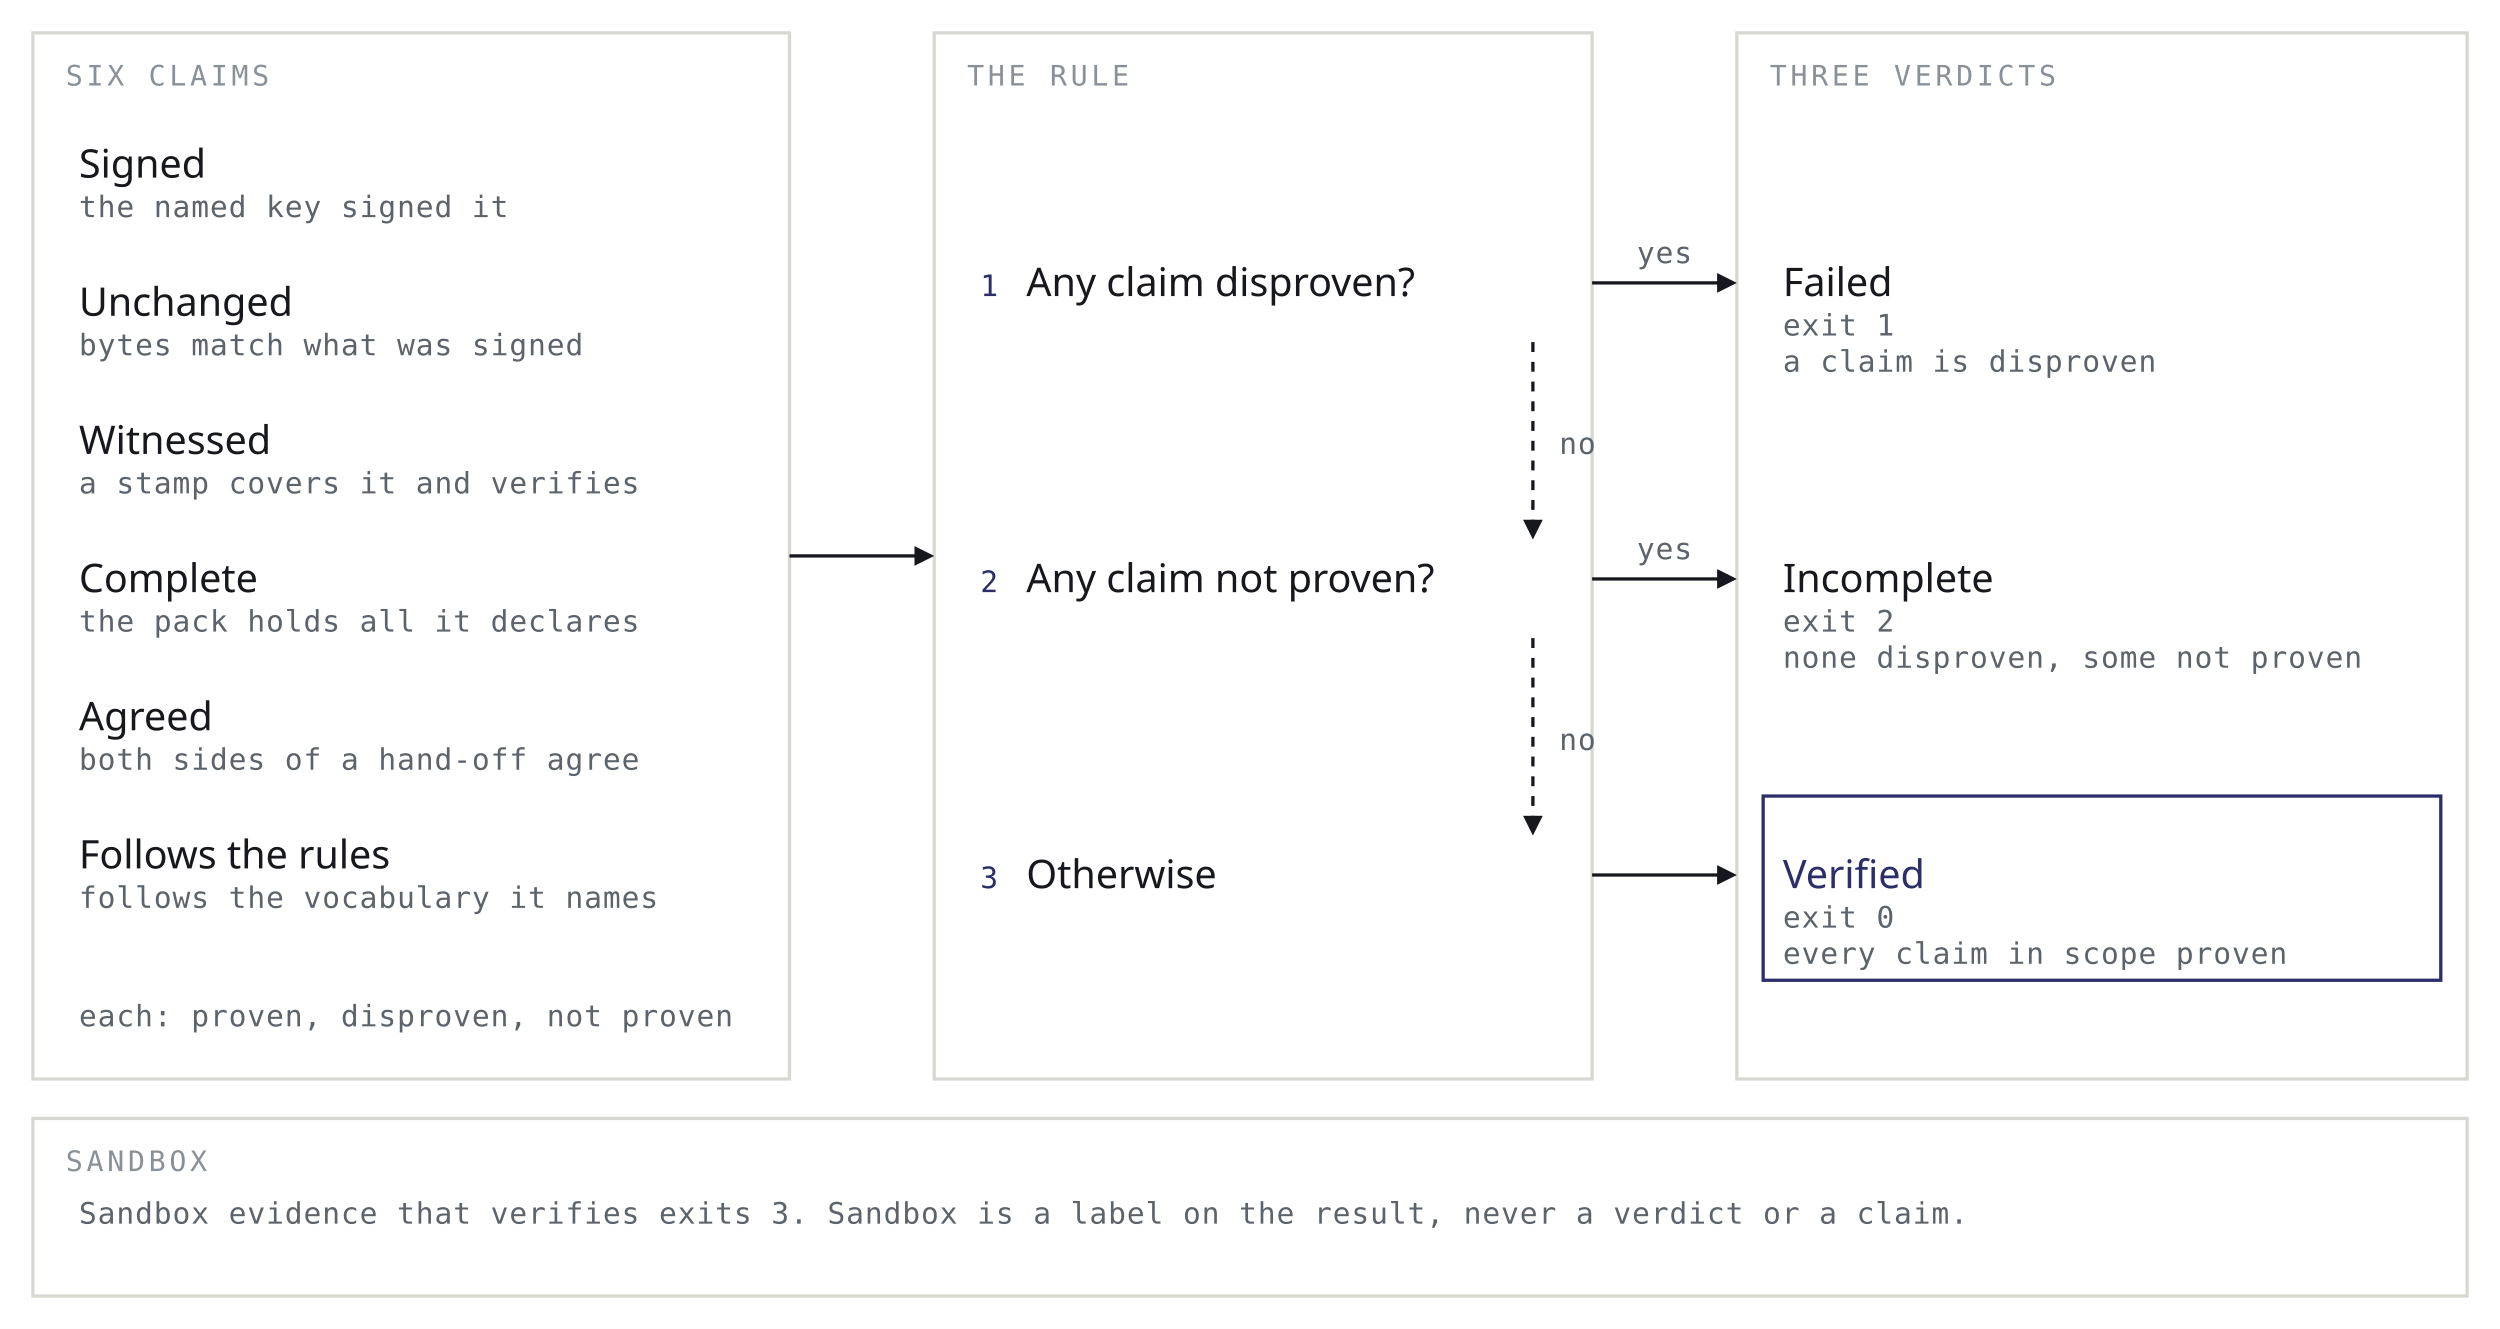
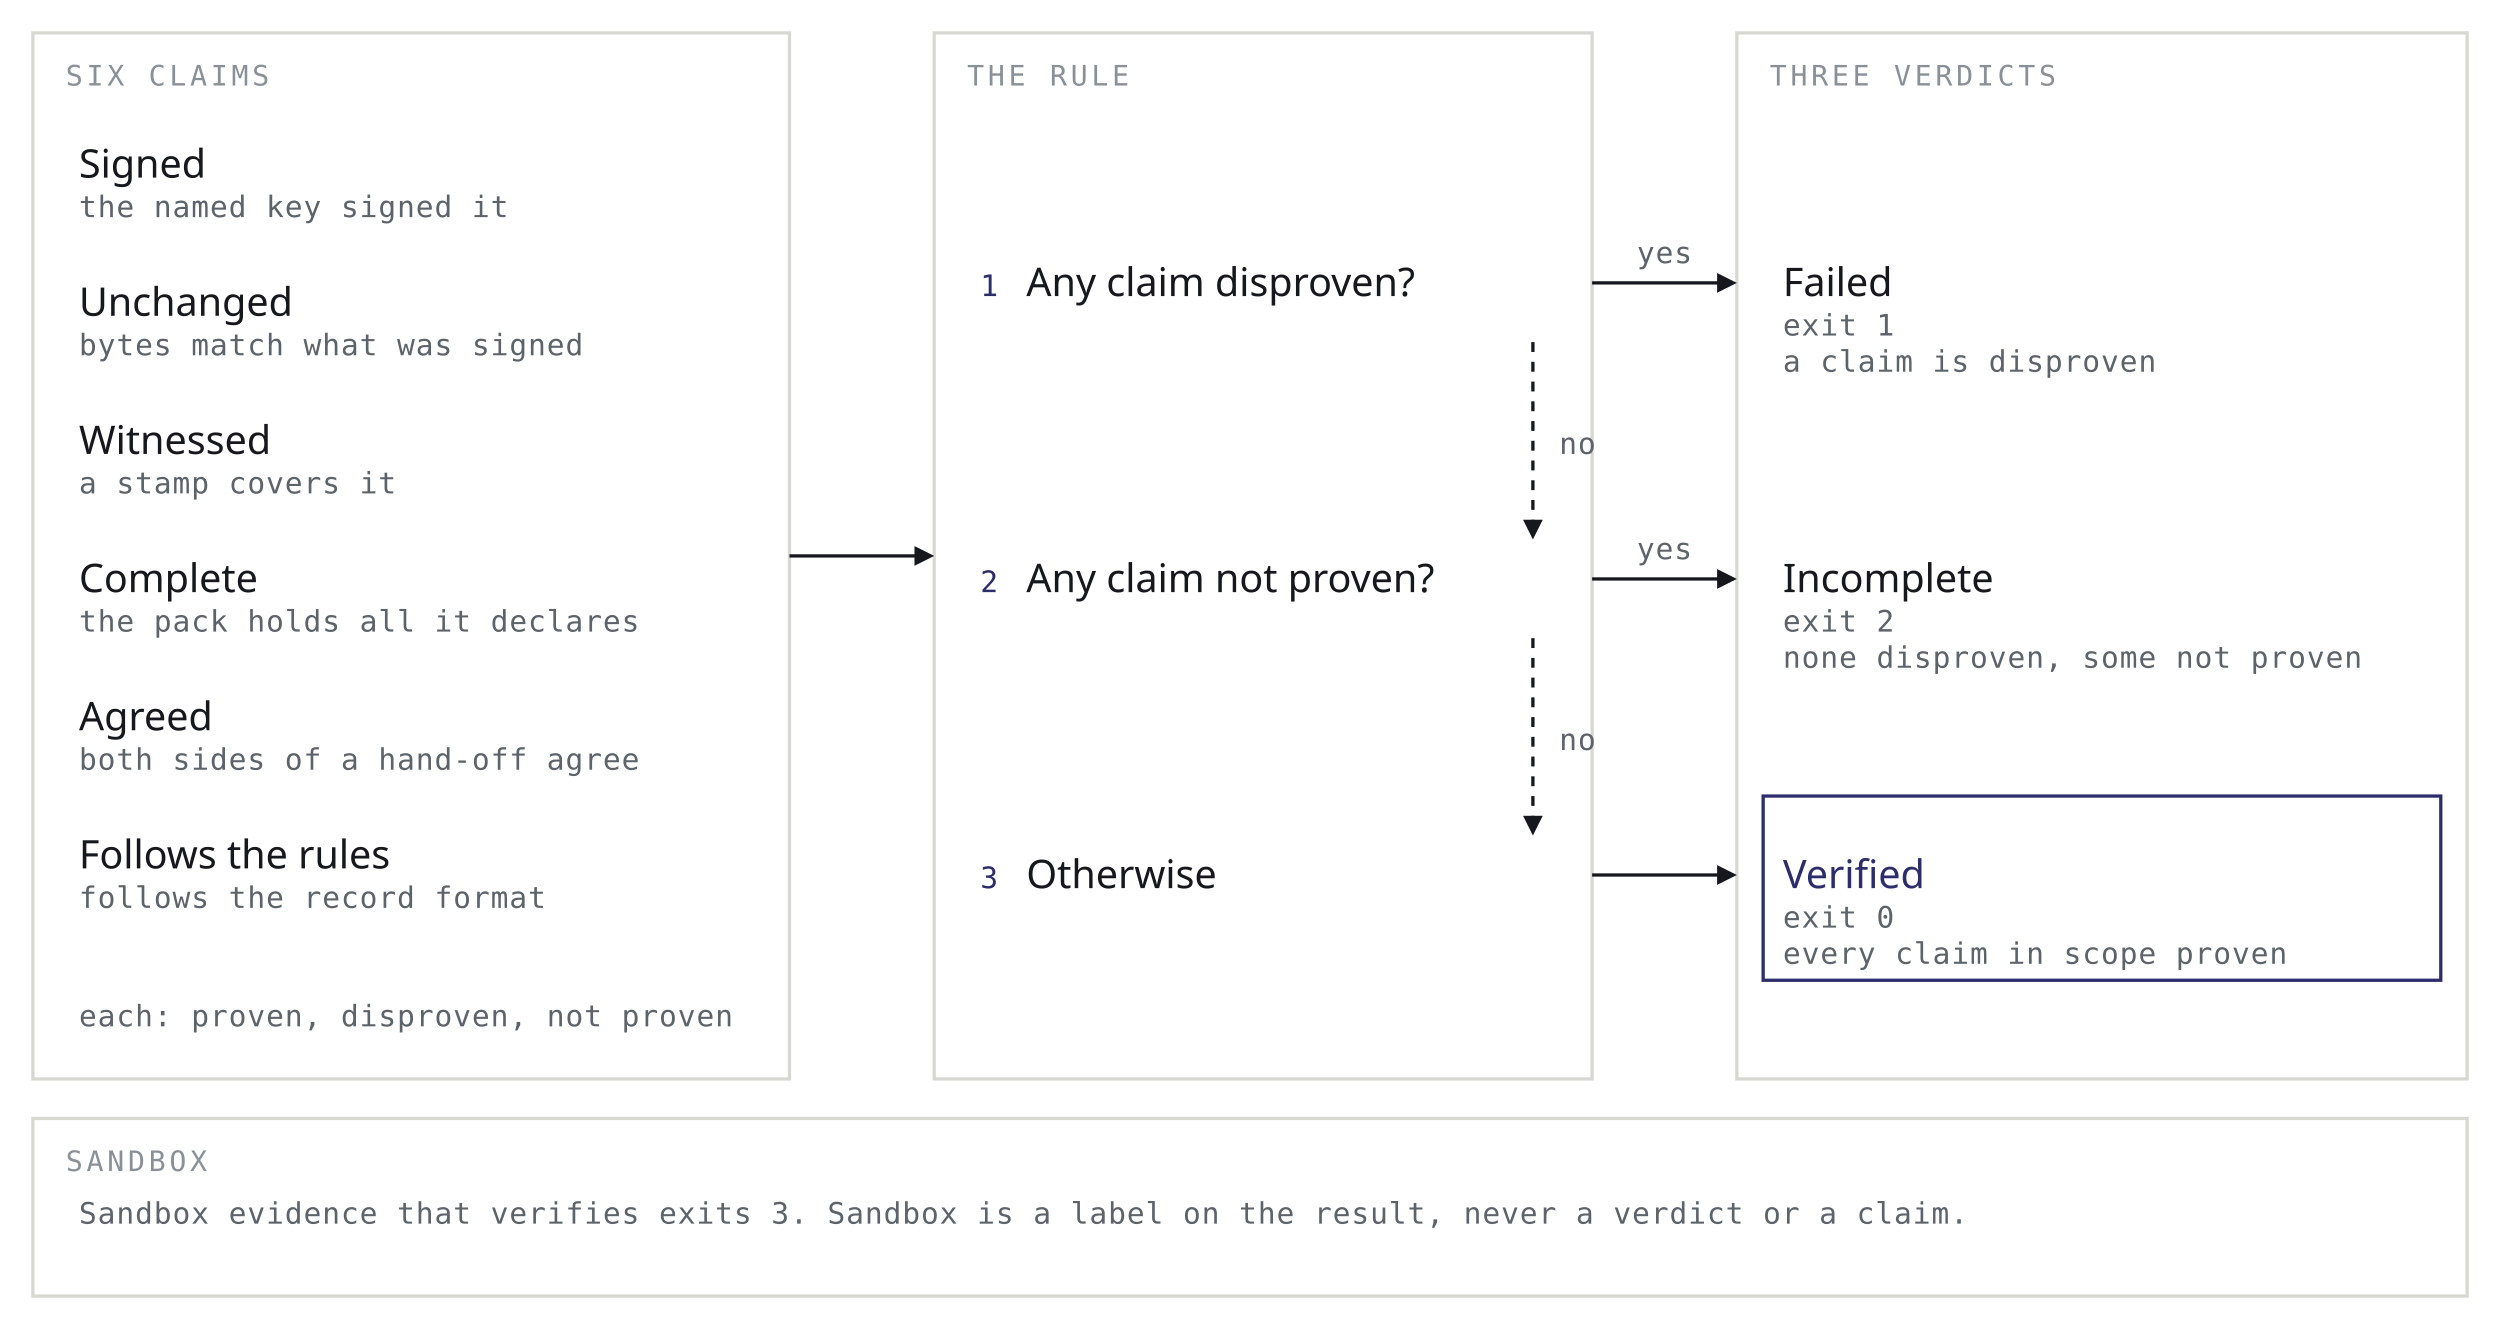
<svg xmlns="http://www.w3.org/2000/svg" viewBox="0 0 760 404" role="img" aria-label="How six claims become one verdict. On the left are the six claims the kernel checks: signed, unchanged, witnessed, complete, agreed and follows the rules. Each claim is proven, disproven or not proven. In the middle is the rule, read in order. If any claim is disproven, the verdict is Failed. If not, and any claim is not proven, the verdict is Incomplete. Otherwise the verdict is Verified. On the right are the three verdicts and their exit codes: Failed exits 1, Incomplete exits 2 and Verified exits 0. Below, a note: a pack built in the Sandbox that verifies exits 3. Sandbox is a label on the result, not a verdict.">
  <style>
  .lbl  { font-family:"Geist",sans-serif; font-size:12px; font-weight:500; fill:#16181D; }
  .sub  { font-family:"Geist Mono",monospace; font-size:9px; letter-spacing:.03em; fill:#5D636B; }
  .zone { font-family:"Geist Mono",monospace; font-size:8.6px; letter-spacing:.13em; fill:#8A9098; }
  .step { font-family:"Geist Mono",monospace; font-size:9px; letter-spacing:.07em; fill:#2C2E6B; }
  .acc  { font-family:"Geist",sans-serif; font-size:12px; font-weight:500; fill:#2C2E6B; }
</style>
  <rect x="0" y="0" width="760" height="404" fill="#FFFFFF" />
  <rect x="10" y="10" width="230" height="318" fill="none" stroke="#D8D8D2" stroke-width="1" />
  <text class="zone" x="20" y="26" text-anchor="start">SIX CLAIMS</text>
  <text class="lbl" x="24" y="54" text-anchor="start">Signed</text>
  <text class="sub" x="24" y="66" text-anchor="start">the named key signed it</text>
  <text class="lbl" x="24" y="96" text-anchor="start">Unchanged</text>
  <text class="sub" x="24" y="108" text-anchor="start">bytes match what was signed</text>
  <text class="lbl" x="24" y="138" text-anchor="start">Witnessed</text>
-   <text class="sub" x="24" y="150" text-anchor="start">a stamp covers it and verifies</text>
+   <text class="sub" x="24" y="150" text-anchor="start">a stamp covers it</text>
  <text class="lbl" x="24" y="180" text-anchor="start">Complete</text>
  <text class="sub" x="24" y="192" text-anchor="start">the pack holds all it declares</text>
  <text class="lbl" x="24" y="222" text-anchor="start">Agreed</text>
  <text class="sub" x="24" y="234" text-anchor="start">both sides of a hand-off agree</text>
  <text class="lbl" x="24" y="264" text-anchor="start">Follows the rules</text>
-   <text class="sub" x="24" y="276" text-anchor="start">follows the vocabulary it names</text>
+   <text class="sub" x="24" y="276" text-anchor="start">follows the record format</text>
  <text class="sub" x="24" y="312" text-anchor="start">each: proven, disproven, not proven</text>
  <rect x="284" y="10" width="200" height="318" fill="none" stroke="#D8D8D2" stroke-width="1" />
  <text class="zone" x="294" y="26" text-anchor="start">THE RULE</text>
  <text class="step" x="298" y="90" text-anchor="start">1</text>
  <text class="lbl" x="312" y="90" text-anchor="start">Any claim disproven?</text>
  <text class="step" x="298" y="180" text-anchor="start">2</text>
  <text class="lbl" x="312" y="180" text-anchor="start">Any claim not proven?</text>
  <text class="step" x="298" y="270" text-anchor="start">3</text>
  <text class="lbl" x="312" y="270" text-anchor="start">Otherwise</text>
  <polyline points="466,104 466.0,159.0" fill="none" stroke="#16181D" stroke-width="1" stroke-dasharray="3 3" />
  <polygon points="466,164 463.0,158.0 469.0,158.0" fill="#16181D" />
  <text class="sub" x="474" y="138" text-anchor="start">no</text>
  <polyline points="466,194 466.0,249.0" fill="none" stroke="#16181D" stroke-width="1" stroke-dasharray="3 3" />
  <polygon points="466,254 463.0,248.0 469.0,248.0" fill="#16181D" />
  <text class="sub" x="474" y="228" text-anchor="start">no</text>
  <rect x="528" y="10" width="222" height="318" fill="none" stroke="#D8D8D2" stroke-width="1" />
  <text class="zone" x="538" y="26" text-anchor="start">THREE VERDICTS</text>
  <text class="lbl" x="542" y="90" text-anchor="start">Failed</text>
  <text class="sub" x="542" y="102" text-anchor="start">exit 1</text>
  <text class="sub" x="542" y="113" text-anchor="start">a claim is disproven</text>
  <text class="lbl" x="542" y="180" text-anchor="start">Incomplete</text>
  <text class="sub" x="542" y="192" text-anchor="start">exit 2</text>
  <text class="sub" x="542" y="203" text-anchor="start">none disproven, some not proven</text>
  <rect x="536" y="242" width="206" height="56" fill="none" stroke="#2C2E6B" stroke-width="1" />
  <text class="acc" x="542" y="270" text-anchor="start">Verified</text>
  <text class="sub" x="542" y="282" text-anchor="start">exit 0</text>
  <text class="sub" x="542" y="293" text-anchor="start">every claim in scope proven</text>
  <polyline points="240,169 279.0,169.0" fill="none" stroke="#16181D" stroke-width="1" />
  <polygon points="284,169 278.0,172.0 278.0,166.0" fill="#16181D" />
  <polyline points="484,86 523.0,86.0" fill="none" stroke="#16181D" stroke-width="1" />
  <polygon points="528,86 522.0,89.0 522.0,83.0" fill="#16181D" />
  <text class="sub" x="506" y="80" text-anchor="middle">yes</text>
  <polyline points="484,176 523.0,176.0" fill="none" stroke="#16181D" stroke-width="1" />
  <polygon points="528,176 522.0,179.0 522.0,173.0" fill="#16181D" />
  <text class="sub" x="506" y="170" text-anchor="middle">yes</text>
  <polyline points="484,266 523.0,266.0" fill="none" stroke="#16181D" stroke-width="1" />
  <polygon points="528,266 522.0,269.0 522.0,263.0" fill="#16181D" />
  <rect x="10" y="340" width="740" height="54" fill="none" stroke="#D8D8D2" stroke-width="1" />
  <text class="zone" x="20" y="356" text-anchor="start">SANDBOX</text>
  <text class="sub" x="24" y="372" text-anchor="start">Sandbox evidence that verifies exits 3. Sandbox is a label on the result, never a verdict or a claim.</text>
</svg>
